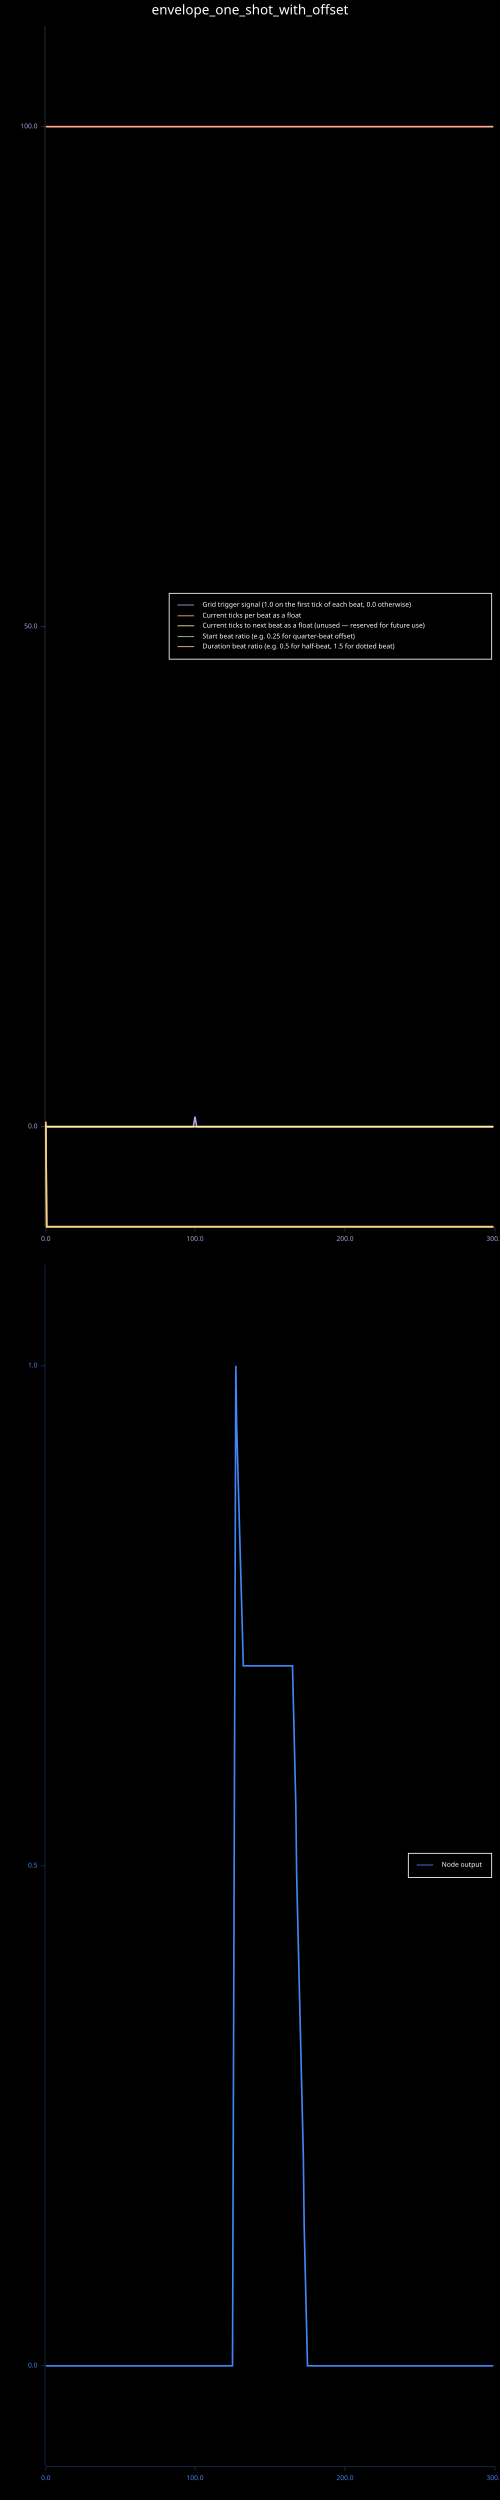
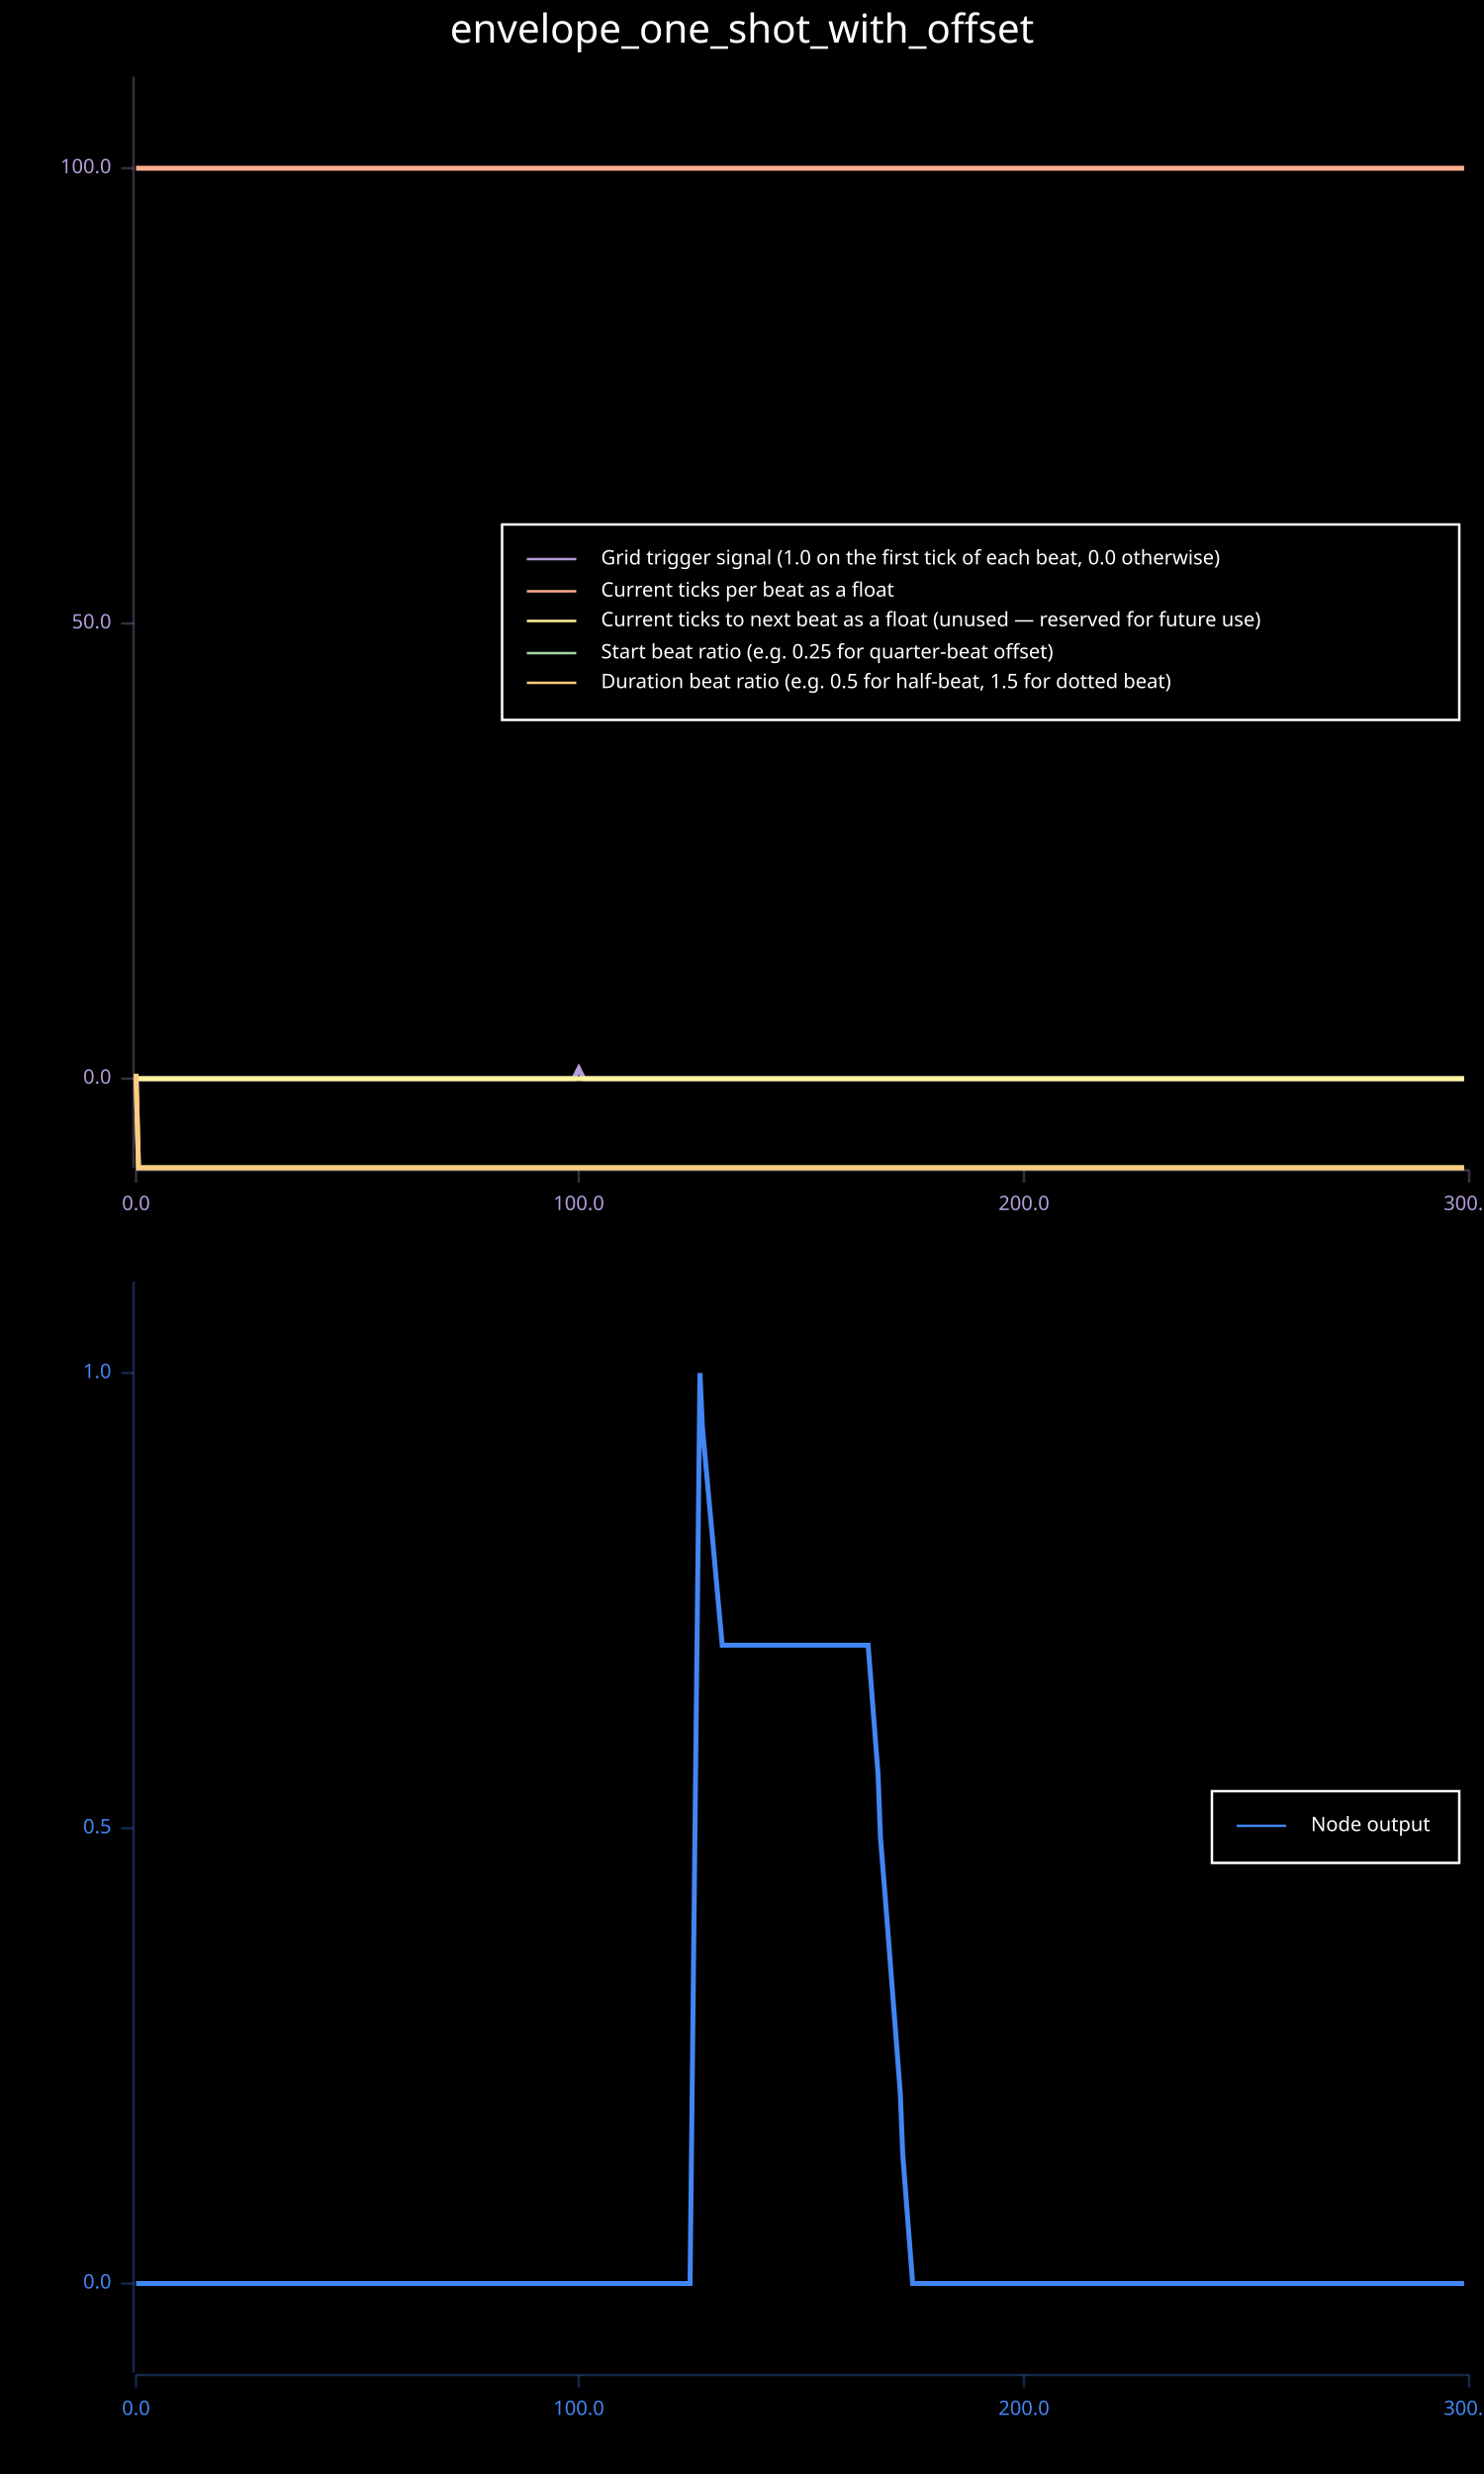
- <svg xmlns="http://www.w3.org/2000/svg" width="600" height="3000" viewBox="0 0 600 3000">
-   <rect x="0" y="0" width="600" height="3000" opacity="1" fill="#000000" stroke="none" />
+ <svg xmlns="http://www.w3.org/2000/svg" width="600" height="1000" viewBox="0 0 600 1000">
+   <rect x="0" y="0" width="600" height="1000" opacity="1" fill="#000000" stroke="none" />
  <text x="300" y="5" dy="0.76em" text-anchor="middle" font-family="sans-serif" font-size="16.129" opacity="1" fill="#FFFFFF">
envelope_one_shot_with_offset
</text>
-   <polyline fill="none" opacity="0.3" stroke="#B39DDB" stroke-width="1" points="54,31 54,1472 " />
-   <text x="45" y="1352" dy="0.5ex" text-anchor="end" font-family="sans-serif" font-size="8.065" opacity="1" fill="#B39DDB">
+   <polyline fill="none" opacity="0.3" stroke="#B39DDB" stroke-width="1" points="54,31 54,472 " />
+   <text x="45" y="436" dy="0.5ex" text-anchor="end" font-family="sans-serif" font-size="8.065" opacity="1" fill="#B39DDB">
0.0
</text>
-   <polyline fill="none" opacity="0.3" stroke="#B39DDB" stroke-width="1" points="49,1352 54,1352 " />
-   <text x="45" y="752" dy="0.5ex" text-anchor="end" font-family="sans-serif" font-size="8.065" opacity="1" fill="#B39DDB">
+   <polyline fill="none" opacity="0.3" stroke="#B39DDB" stroke-width="1" points="49,436 54,436 " />
+   <text x="45" y="252" dy="0.5ex" text-anchor="end" font-family="sans-serif" font-size="8.065" opacity="1" fill="#B39DDB">
50.0
</text>
-   <polyline fill="none" opacity="0.3" stroke="#B39DDB" stroke-width="1" points="49,752 54,752 " />
-   <text x="45" y="152" dy="0.5ex" text-anchor="end" font-family="sans-serif" font-size="8.065" opacity="1" fill="#B39DDB">
+   <polyline fill="none" opacity="0.3" stroke="#B39DDB" stroke-width="1" points="49,252 54,252 " />
+   <text x="45" y="68" dy="0.5ex" text-anchor="end" font-family="sans-serif" font-size="8.065" opacity="1" fill="#B39DDB">
100.0
</text>
-   <polyline fill="none" opacity="0.3" stroke="#B39DDB" stroke-width="1" points="49,152 54,152 " />
-   <polyline fill="none" opacity="0.3" stroke="#B39DDB" stroke-width="1" points="55,1473 594,1473 " />
-   <text x="55" y="1483" dy="0.76em" text-anchor="middle" font-family="sans-serif" font-size="8.065" opacity="1" fill="#B39DDB">
+   <polyline fill="none" opacity="0.3" stroke="#B39DDB" stroke-width="1" points="49,68 54,68 " />
+   <polyline fill="none" opacity="0.3" stroke="#B39DDB" stroke-width="1" points="55,473 594,473 " />
+   <text x="55" y="483" dy="0.76em" text-anchor="middle" font-family="sans-serif" font-size="8.065" opacity="1" fill="#B39DDB">
0.0
</text>
-   <polyline fill="none" opacity="0.3" stroke="#B39DDB" stroke-width="1" points="55,1473 55,1478 " />
-   <text x="234" y="1483" dy="0.76em" text-anchor="middle" font-family="sans-serif" font-size="8.065" opacity="1" fill="#B39DDB">
+   <polyline fill="none" opacity="0.3" stroke="#B39DDB" stroke-width="1" points="55,473 55,478 " />
+   <text x="234" y="483" dy="0.76em" text-anchor="middle" font-family="sans-serif" font-size="8.065" opacity="1" fill="#B39DDB">
100.0
</text>
-   <polyline fill="none" opacity="0.3" stroke="#B39DDB" stroke-width="1" points="234,1473 234,1478 " />
-   <text x="414" y="1483" dy="0.76em" text-anchor="middle" font-family="sans-serif" font-size="8.065" opacity="1" fill="#B39DDB">
+   <polyline fill="none" opacity="0.3" stroke="#B39DDB" stroke-width="1" points="234,473 234,478 " />
+   <text x="414" y="483" dy="0.76em" text-anchor="middle" font-family="sans-serif" font-size="8.065" opacity="1" fill="#B39DDB">
200.0
</text>
-   <polyline fill="none" opacity="0.3" stroke="#B39DDB" stroke-width="1" points="414,1473 414,1478 " />
-   <text x="594" y="1483" dy="0.76em" text-anchor="middle" font-family="sans-serif" font-size="8.065" opacity="1" fill="#B39DDB">
+   <polyline fill="none" opacity="0.3" stroke="#B39DDB" stroke-width="1" points="414,473 414,478 " />
+   <text x="594" y="483" dy="0.76em" text-anchor="middle" font-family="sans-serif" font-size="8.065" opacity="1" fill="#B39DDB">
300.0
</text>
-   <polyline fill="none" opacity="0.3" stroke="#B39DDB" stroke-width="1" points="594,1473 594,1478 " />
-   <polyline fill="none" opacity="1" stroke="#B39DDB" stroke-width="2" points="55,1352 56,1352 58,1352 60,1352 62,1352 63,1352 65,1352 67,1352 69,1352 71,1352 72,1352 74,1352 76,1352 78,1352 80,1352 81,1352 83,1352 85,1352 87,1352 89,1352 90,1352 92,1352 94,1352 96,1352 98,1352 99,1352 101,1352 103,1352 105,1352 107,1352 108,1352 110,1352 112,1352 114,1352 116,1352 117,1352 119,1352 121,1352 123,1352 125,1352 126,1352 128,1352 130,1352 132,1352 134,1352 135,1352 137,1352 139,1352 141,1352 143,1352 144,1352 146,1352 148,1352 150,1352 152,1352 153,1352 155,1352 157,1352 159,1352 161,1352 162,1352 164,1352 166,1352 168,1352 169,1352 171,1352 173,1352 175,1352 177,1352 178,1352 180,1352 182,1352 184,1352 186,1352 187,1352 189,1352 191,1352 193,1352 195,1352 196,1352 198,1352 200,1352 202,1352 204,1352 205,1352 207,1352 209,1352 211,1352 213,1352 214,1352 216,1352 218,1352 220,1352 222,1352 223,1352 225,1352 227,1352 229,1352 231,1352 232,1352 234,1340 236,1352 238,1352 240,1352 241,1352 243,1352 245,1352 247,1352 249,1352 250,1352 252,1352 254,1352 256,1352 258,1352 259,1352 261,1352 263,1352 265,1352 267,1352 268,1352 270,1352 272,1352 274,1352 275,1352 277,1352 279,1352 281,1352 283,1352 284,1352 286,1352 288,1352 290,1352 292,1352 293,1352 295,1352 297,1352 299,1352 301,1352 302,1352 304,1352 306,1352 308,1352 310,1352 311,1352 313,1352 315,1352 317,1352 319,1352 320,1352 322,1352 324,1352 326,1352 328,1352 329,1352 331,1352 333,1352 335,1352 337,1352 338,1352 340,1352 342,1352 344,1352 346,1352 347,1352 349,1352 351,1352 353,1352 355,1352 356,1352 358,1352 360,1352 362,1352 364,1352 365,1352 367,1352 369,1352 371,1352 373,1352 374,1352 376,1352 378,1352 380,1352 381,1352 383,1352 385,1352 387,1352 389,1352 390,1352 392,1352 394,1352 396,1352 398,1352 399,1352 401,1352 403,1352 405,1352 407,1352 408,1352 410,1352 412,1352 414,1352 416,1352 417,1352 419,1352 421,1352 423,1352 425,1352 426,1352 428,1352 430,1352 432,1352 434,1352 435,1352 437,1352 439,1352 441,1352 443,1352 444,1352 446,1352 448,1352 450,1352 452,1352 453,1352 455,1352 457,1352 459,1352 461,1352 462,1352 464,1352 466,1352 468,1352 470,1352 471,1352 473,1352 475,1352 477,1352 479,1352 480,1352 482,1352 484,1352 486,1352 487,1352 489,1352 491,1352 493,1352 495,1352 496,1352 498,1352 500,1352 502,1352 504,1352 505,1352 507,1352 509,1352 511,1352 513,1352 514,1352 516,1352 518,1352 520,1352 522,1352 523,1352 525,1352 527,1352 529,1352 531,1352 532,1352 534,1352 536,1352 538,1352 540,1352 541,1352 543,1352 545,1352 547,1352 549,1352 550,1352 552,1352 554,1352 556,1352 558,1352 559,1352 561,1352 563,1352 565,1352 567,1352 568,1352 570,1352 572,1352 574,1352 576,1352 577,1352 579,1352 581,1352 583,1352 585,1352 586,1352 588,1352 590,1352 592,1352 " />
-   <polyline fill="none" opacity="1" stroke="#FFAB91" stroke-width="2" points="55,152 56,152 58,152 60,152 62,152 63,152 65,152 67,152 69,152 71,152 72,152 74,152 76,152 78,152 80,152 81,152 83,152 85,152 87,152 89,152 90,152 92,152 94,152 96,152 98,152 99,152 101,152 103,152 105,152 107,152 108,152 110,152 112,152 114,152 116,152 117,152 119,152 121,152 123,152 125,152 126,152 128,152 130,152 132,152 134,152 135,152 137,152 139,152 141,152 143,152 144,152 146,152 148,152 150,152 152,152 153,152 155,152 157,152 159,152 161,152 162,152 164,152 166,152 168,152 169,152 171,152 173,152 175,152 177,152 178,152 180,152 182,152 184,152 186,152 187,152 189,152 191,152 193,152 195,152 196,152 198,152 200,152 202,152 204,152 205,152 207,152 209,152 211,152 213,152 214,152 216,152 218,152 220,152 222,152 223,152 225,152 227,152 229,152 231,152 232,152 234,152 236,152 238,152 240,152 241,152 243,152 245,152 247,152 249,152 250,152 252,152 254,152 256,152 258,152 259,152 261,152 263,152 265,152 267,152 268,152 270,152 272,152 274,152 275,152 277,152 279,152 281,152 283,152 284,152 286,152 288,152 290,152 292,152 293,152 295,152 297,152 299,152 301,152 302,152 304,152 306,152 308,152 310,152 311,152 313,152 315,152 317,152 319,152 320,152 322,152 324,152 326,152 328,152 329,152 331,152 333,152 335,152 337,152 338,152 340,152 342,152 344,152 346,152 347,152 349,152 351,152 353,152 355,152 356,152 358,152 360,152 362,152 364,152 365,152 367,152 369,152 371,152 373,152 374,152 376,152 378,152 380,152 381,152 383,152 385,152 387,152 389,152 390,152 392,152 394,152 396,152 398,152 399,152 401,152 403,152 405,152 407,152 408,152 410,152 412,152 414,152 416,152 417,152 419,152 421,152 423,152 425,152 426,152 428,152 430,152 432,152 434,152 435,152 437,152 439,152 441,152 443,152 444,152 446,152 448,152 450,152 452,152 453,152 455,152 457,152 459,152 461,152 462,152 464,152 466,152 468,152 470,152 471,152 473,152 475,152 477,152 479,152 480,152 482,152 484,152 486,152 487,152 489,152 491,152 493,152 495,152 496,152 498,152 500,152 502,152 504,152 505,152 507,152 509,152 511,152 513,152 514,152 516,152 518,152 520,152 522,152 523,152 525,152 527,152 529,152 531,152 532,152 534,152 536,152 538,152 540,152 541,152 543,152 545,152 547,152 549,152 550,152 552,152 554,152 556,152 558,152 559,152 561,152 563,152 565,152 567,152 568,152 570,152 572,152 574,152 576,152 577,152 579,152 581,152 583,152 585,152 586,152 588,152 590,152 592,152 " />
-   <polyline fill="none" opacity="1" stroke="#FFF59D" stroke-width="2" points="55,1352 56,1352 58,1352 60,1352 62,1352 63,1352 65,1352 67,1352 69,1352 71,1352 72,1352 74,1352 76,1352 78,1352 80,1352 81,1352 83,1352 85,1352 87,1352 89,1352 90,1352 92,1352 94,1352 96,1352 98,1352 99,1352 101,1352 103,1352 105,1352 107,1352 108,1352 110,1352 112,1352 114,1352 116,1352 117,1352 119,1352 121,1352 123,1352 125,1352 126,1352 128,1352 130,1352 132,1352 134,1352 135,1352 137,1352 139,1352 141,1352 143,1352 144,1352 146,1352 148,1352 150,1352 152,1352 153,1352 155,1352 157,1352 159,1352 161,1352 162,1352 164,1352 166,1352 168,1352 169,1352 171,1352 173,1352 175,1352 177,1352 178,1352 180,1352 182,1352 184,1352 186,1352 187,1352 189,1352 191,1352 193,1352 195,1352 196,1352 198,1352 200,1352 202,1352 204,1352 205,1352 207,1352 209,1352 211,1352 213,1352 214,1352 216,1352 218,1352 220,1352 222,1352 223,1352 225,1352 227,1352 229,1352 231,1352 232,1352 234,1352 236,1352 238,1352 240,1352 241,1352 243,1352 245,1352 247,1352 249,1352 250,1352 252,1352 254,1352 256,1352 258,1352 259,1352 261,1352 263,1352 265,1352 267,1352 268,1352 270,1352 272,1352 274,1352 275,1352 277,1352 279,1352 281,1352 283,1352 284,1352 286,1352 288,1352 290,1352 292,1352 293,1352 295,1352 297,1352 299,1352 301,1352 302,1352 304,1352 306,1352 308,1352 310,1352 311,1352 313,1352 315,1352 317,1352 319,1352 320,1352 322,1352 324,1352 326,1352 328,1352 329,1352 331,1352 333,1352 335,1352 337,1352 338,1352 340,1352 342,1352 344,1352 346,1352 347,1352 349,1352 351,1352 353,1352 355,1352 356,1352 358,1352 360,1352 362,1352 364,1352 365,1352 367,1352 369,1352 371,1352 373,1352 374,1352 376,1352 378,1352 380,1352 381,1352 383,1352 385,1352 387,1352 389,1352 390,1352 392,1352 394,1352 396,1352 398,1352 399,1352 401,1352 403,1352 405,1352 407,1352 408,1352 410,1352 412,1352 414,1352 416,1352 417,1352 419,1352 421,1352 423,1352 425,1352 426,1352 428,1352 430,1352 432,1352 434,1352 435,1352 437,1352 439,1352 441,1352 443,1352 444,1352 446,1352 448,1352 450,1352 452,1352 453,1352 455,1352 457,1352 459,1352 461,1352 462,1352 464,1352 466,1352 468,1352 470,1352 471,1352 473,1352 475,1352 477,1352 479,1352 480,1352 482,1352 484,1352 486,1352 487,1352 489,1352 491,1352 493,1352 495,1352 496,1352 498,1352 500,1352 502,1352 504,1352 505,1352 507,1352 509,1352 511,1352 513,1352 514,1352 516,1352 518,1352 520,1352 522,1352 523,1352 525,1352 527,1352 529,1352 531,1352 532,1352 534,1352 536,1352 538,1352 540,1352 541,1352 543,1352 545,1352 547,1352 549,1352 550,1352 552,1352 554,1352 556,1352 558,1352 559,1352 561,1352 563,1352 565,1352 567,1352 568,1352 570,1352 572,1352 574,1352 576,1352 577,1352 579,1352 581,1352 583,1352 585,1352 586,1352 588,1352 590,1352 592,1352 " />
-   <polyline fill="none" opacity="1" stroke="#A5D6A7" stroke-width="2" points="55,1349 56,1472 58,1472 60,1472 62,1472 63,1472 65,1472 67,1472 69,1472 71,1472 72,1472 74,1472 76,1472 78,1472 80,1472 81,1472 83,1472 85,1472 87,1472 89,1472 90,1472 92,1472 94,1472 96,1472 98,1472 99,1472 101,1472 103,1472 105,1472 107,1472 108,1472 110,1472 112,1472 114,1472 116,1472 117,1472 119,1472 121,1472 123,1472 125,1472 126,1472 128,1472 130,1472 132,1472 134,1472 135,1472 137,1472 139,1472 141,1472 143,1472 144,1472 146,1472 148,1472 150,1472 152,1472 153,1472 155,1472 157,1472 159,1472 161,1472 162,1472 164,1472 166,1472 168,1472 169,1472 171,1472 173,1472 175,1472 177,1472 178,1472 180,1472 182,1472 184,1472 186,1472 187,1472 189,1472 191,1472 193,1472 195,1472 196,1472 198,1472 200,1472 202,1472 204,1472 205,1472 207,1472 209,1472 211,1472 213,1472 214,1472 216,1472 218,1472 220,1472 222,1472 223,1472 225,1472 227,1472 229,1472 231,1472 232,1472 234,1472 236,1472 238,1472 240,1472 241,1472 243,1472 245,1472 247,1472 249,1472 250,1472 252,1472 254,1472 256,1472 258,1472 259,1472 261,1472 263,1472 265,1472 267,1472 268,1472 270,1472 272,1472 274,1472 275,1472 277,1472 279,1472 281,1472 283,1472 284,1472 286,1472 288,1472 290,1472 292,1472 293,1472 295,1472 297,1472 299,1472 301,1472 302,1472 304,1472 306,1472 308,1472 310,1472 311,1472 313,1472 315,1472 317,1472 319,1472 320,1472 322,1472 324,1472 326,1472 328,1472 329,1472 331,1472 333,1472 335,1472 337,1472 338,1472 340,1472 342,1472 344,1472 346,1472 347,1472 349,1472 351,1472 353,1472 355,1472 356,1472 358,1472 360,1472 362,1472 364,1472 365,1472 367,1472 369,1472 371,1472 373,1472 374,1472 376,1472 378,1472 380,1472 381,1472 383,1472 385,1472 387,1472 389,1472 390,1472 392,1472 394,1472 396,1472 398,1472 399,1472 401,1472 403,1472 405,1472 407,1472 408,1472 410,1472 412,1472 414,1472 416,1472 417,1472 419,1472 421,1472 423,1472 425,1472 426,1472 428,1472 430,1472 432,1472 434,1472 435,1472 437,1472 439,1472 441,1472 443,1472 444,1472 446,1472 448,1472 450,1472 452,1472 453,1472 455,1472 457,1472 459,1472 461,1472 462,1472 464,1472 466,1472 468,1472 470,1472 471,1472 473,1472 475,1472 477,1472 479,1472 480,1472 482,1472 484,1472 486,1472 487,1472 489,1472 491,1472 493,1472 495,1472 496,1472 498,1472 500,1472 502,1472 504,1472 505,1472 507,1472 509,1472 511,1472 513,1472 514,1472 516,1472 518,1472 520,1472 522,1472 523,1472 525,1472 527,1472 529,1472 531,1472 532,1472 534,1472 536,1472 538,1472 540,1472 541,1472 543,1472 545,1472 547,1472 549,1472 550,1472 552,1472 554,1472 556,1472 558,1472 559,1472 561,1472 563,1472 565,1472 567,1472 568,1472 570,1472 572,1472 574,1472 576,1472 577,1472 579,1472 581,1472 583,1472 585,1472 586,1472 588,1472 590,1472 592,1472 " />
-   <polyline fill="none" opacity="1" stroke="#FFCC80" stroke-width="2" points="55,1346 56,1472 58,1472 60,1472 62,1472 63,1472 65,1472 67,1472 69,1472 71,1472 72,1472 74,1472 76,1472 78,1472 80,1472 81,1472 83,1472 85,1472 87,1472 89,1472 90,1472 92,1472 94,1472 96,1472 98,1472 99,1472 101,1472 103,1472 105,1472 107,1472 108,1472 110,1472 112,1472 114,1472 116,1472 117,1472 119,1472 121,1472 123,1472 125,1472 126,1472 128,1472 130,1472 132,1472 134,1472 135,1472 137,1472 139,1472 141,1472 143,1472 144,1472 146,1472 148,1472 150,1472 152,1472 153,1472 155,1472 157,1472 159,1472 161,1472 162,1472 164,1472 166,1472 168,1472 169,1472 171,1472 173,1472 175,1472 177,1472 178,1472 180,1472 182,1472 184,1472 186,1472 187,1472 189,1472 191,1472 193,1472 195,1472 196,1472 198,1472 200,1472 202,1472 204,1472 205,1472 207,1472 209,1472 211,1472 213,1472 214,1472 216,1472 218,1472 220,1472 222,1472 223,1472 225,1472 227,1472 229,1472 231,1472 232,1472 234,1472 236,1472 238,1472 240,1472 241,1472 243,1472 245,1472 247,1472 249,1472 250,1472 252,1472 254,1472 256,1472 258,1472 259,1472 261,1472 263,1472 265,1472 267,1472 268,1472 270,1472 272,1472 274,1472 275,1472 277,1472 279,1472 281,1472 283,1472 284,1472 286,1472 288,1472 290,1472 292,1472 293,1472 295,1472 297,1472 299,1472 301,1472 302,1472 304,1472 306,1472 308,1472 310,1472 311,1472 313,1472 315,1472 317,1472 319,1472 320,1472 322,1472 324,1472 326,1472 328,1472 329,1472 331,1472 333,1472 335,1472 337,1472 338,1472 340,1472 342,1472 344,1472 346,1472 347,1472 349,1472 351,1472 353,1472 355,1472 356,1472 358,1472 360,1472 362,1472 364,1472 365,1472 367,1472 369,1472 371,1472 373,1472 374,1472 376,1472 378,1472 380,1472 381,1472 383,1472 385,1472 387,1472 389,1472 390,1472 392,1472 394,1472 396,1472 398,1472 399,1472 401,1472 403,1472 405,1472 407,1472 408,1472 410,1472 412,1472 414,1472 416,1472 417,1472 419,1472 421,1472 423,1472 425,1472 426,1472 428,1472 430,1472 432,1472 434,1472 435,1472 437,1472 439,1472 441,1472 443,1472 444,1472 446,1472 448,1472 450,1472 452,1472 453,1472 455,1472 457,1472 459,1472 461,1472 462,1472 464,1472 466,1472 468,1472 470,1472 471,1472 473,1472 475,1472 477,1472 479,1472 480,1472 482,1472 484,1472 486,1472 487,1472 489,1472 491,1472 493,1472 495,1472 496,1472 498,1472 500,1472 502,1472 504,1472 505,1472 507,1472 509,1472 511,1472 513,1472 514,1472 516,1472 518,1472 520,1472 522,1472 523,1472 525,1472 527,1472 529,1472 531,1472 532,1472 534,1472 536,1472 538,1472 540,1472 541,1472 543,1472 545,1472 547,1472 549,1472 550,1472 552,1472 554,1472 556,1472 558,1472 559,1472 561,1472 563,1472 565,1472 567,1472 568,1472 570,1472 572,1472 574,1472 576,1472 577,1472 579,1472 581,1472 583,1472 585,1472 586,1472 588,1472 590,1472 592,1472 " />
-   <rect x="203" y="712" width="387" height="79" opacity="1" fill="#000000" stroke="none" />
-   <rect x="203" y="712" width="387" height="79" opacity="1" fill="none" stroke="#FFFFFF" />
-   <text x="243" y="722" dy="0.76em" text-anchor="start" font-family="sans-serif" font-size="8.065" opacity="1" fill="#FFFFFF">
+   <polyline fill="none" opacity="0.3" stroke="#B39DDB" stroke-width="1" points="594,473 594,478 " />
+   <polyline fill="none" opacity="1" stroke="#B39DDB" stroke-width="2" points="55,436 56,436 58,436 60,436 62,436 63,436 65,436 67,436 69,436 71,436 72,436 74,436 76,436 78,436 80,436 81,436 83,436 85,436 87,436 89,436 90,436 92,436 94,436 96,436 98,436 99,436 101,436 103,436 105,436 107,436 108,436 110,436 112,436 114,436 116,436 117,436 119,436 121,436 123,436 125,436 126,436 128,436 130,436 132,436 134,436 135,436 137,436 139,436 141,436 143,436 144,436 146,436 148,436 150,436 152,436 153,436 155,436 157,436 159,436 161,436 162,436 164,436 166,436 168,436 169,436 171,436 173,436 175,436 177,436 178,436 180,436 182,436 184,436 186,436 187,436 189,436 191,436 193,436 195,436 196,436 198,436 200,436 202,436 204,436 205,436 207,436 209,436 211,436 213,436 214,436 216,436 218,436 220,436 222,436 223,436 225,436 227,436 229,436 231,436 232,436 234,432 236,436 238,436 240,436 241,436 243,436 245,436 247,436 249,436 250,436 252,436 254,436 256,436 258,436 259,436 261,436 263,436 265,436 267,436 268,436 270,436 272,436 274,436 275,436 277,436 279,436 281,436 283,436 284,436 286,436 288,436 290,436 292,436 293,436 295,436 297,436 299,436 301,436 302,436 304,436 306,436 308,436 310,436 311,436 313,436 315,436 317,436 319,436 320,436 322,436 324,436 326,436 328,436 329,436 331,436 333,436 335,436 337,436 338,436 340,436 342,436 344,436 346,436 347,436 349,436 351,436 353,436 355,436 356,436 358,436 360,436 362,436 364,436 365,436 367,436 369,436 371,436 373,436 374,436 376,436 378,436 380,436 381,436 383,436 385,436 387,436 389,436 390,436 392,436 394,436 396,436 398,436 399,436 401,436 403,436 405,436 407,436 408,436 410,436 412,436 414,436 416,436 417,436 419,436 421,436 423,436 425,436 426,436 428,436 430,436 432,436 434,436 435,436 437,436 439,436 441,436 443,436 444,436 446,436 448,436 450,436 452,436 453,436 455,436 457,436 459,436 461,436 462,436 464,436 466,436 468,436 470,436 471,436 473,436 475,436 477,436 479,436 480,436 482,436 484,436 486,436 487,436 489,436 491,436 493,436 495,436 496,436 498,436 500,436 502,436 504,436 505,436 507,436 509,436 511,436 513,436 514,436 516,436 518,436 520,436 522,436 523,436 525,436 527,436 529,436 531,436 532,436 534,436 536,436 538,436 540,436 541,436 543,436 545,436 547,436 549,436 550,436 552,436 554,436 556,436 558,436 559,436 561,436 563,436 565,436 567,436 568,436 570,436 572,436 574,436 576,436 577,436 579,436 581,436 583,436 585,436 586,436 588,436 590,436 592,436 " />
+   <polyline fill="none" opacity="1" stroke="#FFAB91" stroke-width="2" points="55,68 56,68 58,68 60,68 62,68 63,68 65,68 67,68 69,68 71,68 72,68 74,68 76,68 78,68 80,68 81,68 83,68 85,68 87,68 89,68 90,68 92,68 94,68 96,68 98,68 99,68 101,68 103,68 105,68 107,68 108,68 110,68 112,68 114,68 116,68 117,68 119,68 121,68 123,68 125,68 126,68 128,68 130,68 132,68 134,68 135,68 137,68 139,68 141,68 143,68 144,68 146,68 148,68 150,68 152,68 153,68 155,68 157,68 159,68 161,68 162,68 164,68 166,68 168,68 169,68 171,68 173,68 175,68 177,68 178,68 180,68 182,68 184,68 186,68 187,68 189,68 191,68 193,68 195,68 196,68 198,68 200,68 202,68 204,68 205,68 207,68 209,68 211,68 213,68 214,68 216,68 218,68 220,68 222,68 223,68 225,68 227,68 229,68 231,68 232,68 234,68 236,68 238,68 240,68 241,68 243,68 245,68 247,68 249,68 250,68 252,68 254,68 256,68 258,68 259,68 261,68 263,68 265,68 267,68 268,68 270,68 272,68 274,68 275,68 277,68 279,68 281,68 283,68 284,68 286,68 288,68 290,68 292,68 293,68 295,68 297,68 299,68 301,68 302,68 304,68 306,68 308,68 310,68 311,68 313,68 315,68 317,68 319,68 320,68 322,68 324,68 326,68 328,68 329,68 331,68 333,68 335,68 337,68 338,68 340,68 342,68 344,68 346,68 347,68 349,68 351,68 353,68 355,68 356,68 358,68 360,68 362,68 364,68 365,68 367,68 369,68 371,68 373,68 374,68 376,68 378,68 380,68 381,68 383,68 385,68 387,68 389,68 390,68 392,68 394,68 396,68 398,68 399,68 401,68 403,68 405,68 407,68 408,68 410,68 412,68 414,68 416,68 417,68 419,68 421,68 423,68 425,68 426,68 428,68 430,68 432,68 434,68 435,68 437,68 439,68 441,68 443,68 444,68 446,68 448,68 450,68 452,68 453,68 455,68 457,68 459,68 461,68 462,68 464,68 466,68 468,68 470,68 471,68 473,68 475,68 477,68 479,68 480,68 482,68 484,68 486,68 487,68 489,68 491,68 493,68 495,68 496,68 498,68 500,68 502,68 504,68 505,68 507,68 509,68 511,68 513,68 514,68 516,68 518,68 520,68 522,68 523,68 525,68 527,68 529,68 531,68 532,68 534,68 536,68 538,68 540,68 541,68 543,68 545,68 547,68 549,68 550,68 552,68 554,68 556,68 558,68 559,68 561,68 563,68 565,68 567,68 568,68 570,68 572,68 574,68 576,68 577,68 579,68 581,68 583,68 585,68 586,68 588,68 590,68 592,68 " />
+   <polyline fill="none" opacity="1" stroke="#FFF59D" stroke-width="2" points="55,436 56,436 58,436 60,436 62,436 63,436 65,436 67,436 69,436 71,436 72,436 74,436 76,436 78,436 80,436 81,436 83,436 85,436 87,436 89,436 90,436 92,436 94,436 96,436 98,436 99,436 101,436 103,436 105,436 107,436 108,436 110,436 112,436 114,436 116,436 117,436 119,436 121,436 123,436 125,436 126,436 128,436 130,436 132,436 134,436 135,436 137,436 139,436 141,436 143,436 144,436 146,436 148,436 150,436 152,436 153,436 155,436 157,436 159,436 161,436 162,436 164,436 166,436 168,436 169,436 171,436 173,436 175,436 177,436 178,436 180,436 182,436 184,436 186,436 187,436 189,436 191,436 193,436 195,436 196,436 198,436 200,436 202,436 204,436 205,436 207,436 209,436 211,436 213,436 214,436 216,436 218,436 220,436 222,436 223,436 225,436 227,436 229,436 231,436 232,436 234,436 236,436 238,436 240,436 241,436 243,436 245,436 247,436 249,436 250,436 252,436 254,436 256,436 258,436 259,436 261,436 263,436 265,436 267,436 268,436 270,436 272,436 274,436 275,436 277,436 279,436 281,436 283,436 284,436 286,436 288,436 290,436 292,436 293,436 295,436 297,436 299,436 301,436 302,436 304,436 306,436 308,436 310,436 311,436 313,436 315,436 317,436 319,436 320,436 322,436 324,436 326,436 328,436 329,436 331,436 333,436 335,436 337,436 338,436 340,436 342,436 344,436 346,436 347,436 349,436 351,436 353,436 355,436 356,436 358,436 360,436 362,436 364,436 365,436 367,436 369,436 371,436 373,436 374,436 376,436 378,436 380,436 381,436 383,436 385,436 387,436 389,436 390,436 392,436 394,436 396,436 398,436 399,436 401,436 403,436 405,436 407,436 408,436 410,436 412,436 414,436 416,436 417,436 419,436 421,436 423,436 425,436 426,436 428,436 430,436 432,436 434,436 435,436 437,436 439,436 441,436 443,436 444,436 446,436 448,436 450,436 452,436 453,436 455,436 457,436 459,436 461,436 462,436 464,436 466,436 468,436 470,436 471,436 473,436 475,436 477,436 479,436 480,436 482,436 484,436 486,436 487,436 489,436 491,436 493,436 495,436 496,436 498,436 500,436 502,436 504,436 505,436 507,436 509,436 511,436 513,436 514,436 516,436 518,436 520,436 522,436 523,436 525,436 527,436 529,436 531,436 532,436 534,436 536,436 538,436 540,436 541,436 543,436 545,436 547,436 549,436 550,436 552,436 554,436 556,436 558,436 559,436 561,436 563,436 565,436 567,436 568,436 570,436 572,436 574,436 576,436 577,436 579,436 581,436 583,436 585,436 586,436 588,436 590,436 592,436 " />
+   <polyline fill="none" opacity="1" stroke="#A5D6A7" stroke-width="2" points="55,435 56,472 58,472 60,472 62,472 63,472 65,472 67,472 69,472 71,472 72,472 74,472 76,472 78,472 80,472 81,472 83,472 85,472 87,472 89,472 90,472 92,472 94,472 96,472 98,472 99,472 101,472 103,472 105,472 107,472 108,472 110,472 112,472 114,472 116,472 117,472 119,472 121,472 123,472 125,472 126,472 128,472 130,472 132,472 134,472 135,472 137,472 139,472 141,472 143,472 144,472 146,472 148,472 150,472 152,472 153,472 155,472 157,472 159,472 161,472 162,472 164,472 166,472 168,472 169,472 171,472 173,472 175,472 177,472 178,472 180,472 182,472 184,472 186,472 187,472 189,472 191,472 193,472 195,472 196,472 198,472 200,472 202,472 204,472 205,472 207,472 209,472 211,472 213,472 214,472 216,472 218,472 220,472 222,472 223,472 225,472 227,472 229,472 231,472 232,472 234,472 236,472 238,472 240,472 241,472 243,472 245,472 247,472 249,472 250,472 252,472 254,472 256,472 258,472 259,472 261,472 263,472 265,472 267,472 268,472 270,472 272,472 274,472 275,472 277,472 279,472 281,472 283,472 284,472 286,472 288,472 290,472 292,472 293,472 295,472 297,472 299,472 301,472 302,472 304,472 306,472 308,472 310,472 311,472 313,472 315,472 317,472 319,472 320,472 322,472 324,472 326,472 328,472 329,472 331,472 333,472 335,472 337,472 338,472 340,472 342,472 344,472 346,472 347,472 349,472 351,472 353,472 355,472 356,472 358,472 360,472 362,472 364,472 365,472 367,472 369,472 371,472 373,472 374,472 376,472 378,472 380,472 381,472 383,472 385,472 387,472 389,472 390,472 392,472 394,472 396,472 398,472 399,472 401,472 403,472 405,472 407,472 408,472 410,472 412,472 414,472 416,472 417,472 419,472 421,472 423,472 425,472 426,472 428,472 430,472 432,472 434,472 435,472 437,472 439,472 441,472 443,472 444,472 446,472 448,472 450,472 452,472 453,472 455,472 457,472 459,472 461,472 462,472 464,472 466,472 468,472 470,472 471,472 473,472 475,472 477,472 479,472 480,472 482,472 484,472 486,472 487,472 489,472 491,472 493,472 495,472 496,472 498,472 500,472 502,472 504,472 505,472 507,472 509,472 511,472 513,472 514,472 516,472 518,472 520,472 522,472 523,472 525,472 527,472 529,472 531,472 532,472 534,472 536,472 538,472 540,472 541,472 543,472 545,472 547,472 549,472 550,472 552,472 554,472 556,472 558,472 559,472 561,472 563,472 565,472 567,472 568,472 570,472 572,472 574,472 576,472 577,472 579,472 581,472 583,472 585,472 586,472 588,472 590,472 592,472 " />
+   <polyline fill="none" opacity="1" stroke="#FFCC80" stroke-width="2" points="55,434 56,472 58,472 60,472 62,472 63,472 65,472 67,472 69,472 71,472 72,472 74,472 76,472 78,472 80,472 81,472 83,472 85,472 87,472 89,472 90,472 92,472 94,472 96,472 98,472 99,472 101,472 103,472 105,472 107,472 108,472 110,472 112,472 114,472 116,472 117,472 119,472 121,472 123,472 125,472 126,472 128,472 130,472 132,472 134,472 135,472 137,472 139,472 141,472 143,472 144,472 146,472 148,472 150,472 152,472 153,472 155,472 157,472 159,472 161,472 162,472 164,472 166,472 168,472 169,472 171,472 173,472 175,472 177,472 178,472 180,472 182,472 184,472 186,472 187,472 189,472 191,472 193,472 195,472 196,472 198,472 200,472 202,472 204,472 205,472 207,472 209,472 211,472 213,472 214,472 216,472 218,472 220,472 222,472 223,472 225,472 227,472 229,472 231,472 232,472 234,472 236,472 238,472 240,472 241,472 243,472 245,472 247,472 249,472 250,472 252,472 254,472 256,472 258,472 259,472 261,472 263,472 265,472 267,472 268,472 270,472 272,472 274,472 275,472 277,472 279,472 281,472 283,472 284,472 286,472 288,472 290,472 292,472 293,472 295,472 297,472 299,472 301,472 302,472 304,472 306,472 308,472 310,472 311,472 313,472 315,472 317,472 319,472 320,472 322,472 324,472 326,472 328,472 329,472 331,472 333,472 335,472 337,472 338,472 340,472 342,472 344,472 346,472 347,472 349,472 351,472 353,472 355,472 356,472 358,472 360,472 362,472 364,472 365,472 367,472 369,472 371,472 373,472 374,472 376,472 378,472 380,472 381,472 383,472 385,472 387,472 389,472 390,472 392,472 394,472 396,472 398,472 399,472 401,472 403,472 405,472 407,472 408,472 410,472 412,472 414,472 416,472 417,472 419,472 421,472 423,472 425,472 426,472 428,472 430,472 432,472 434,472 435,472 437,472 439,472 441,472 443,472 444,472 446,472 448,472 450,472 452,472 453,472 455,472 457,472 459,472 461,472 462,472 464,472 466,472 468,472 470,472 471,472 473,472 475,472 477,472 479,472 480,472 482,472 484,472 486,472 487,472 489,472 491,472 493,472 495,472 496,472 498,472 500,472 502,472 504,472 505,472 507,472 509,472 511,472 513,472 514,472 516,472 518,472 520,472 522,472 523,472 525,472 527,472 529,472 531,472 532,472 534,472 536,472 538,472 540,472 541,472 543,472 545,472 547,472 549,472 550,472 552,472 554,472 556,472 558,472 559,472 561,472 563,472 565,472 567,472 568,472 570,472 572,472 574,472 576,472 577,472 579,472 581,472 583,472 585,472 586,472 588,472 590,472 592,472 " />
+   <rect x="203" y="212" width="387" height="79" opacity="1" fill="#000000" stroke="none" />
+   <rect x="203" y="212" width="387" height="79" opacity="1" fill="none" stroke="#FFFFFF" />
+   <text x="243" y="222" dy="0.76em" text-anchor="start" font-family="sans-serif" font-size="8.065" opacity="1" fill="#FFFFFF">
Grid trigger signal (1.0 on the first tick of each beat, 0.0 otherwise)
</text>
-   <text x="243" y="735" dy="0.76em" text-anchor="start" font-family="sans-serif" font-size="8.065" opacity="1" fill="#FFFFFF">
+   <text x="243" y="235" dy="0.76em" text-anchor="start" font-family="sans-serif" font-size="8.065" opacity="1" fill="#FFFFFF">
Current ticks per beat as a float
</text>
-   <text x="243" y="747" dy="0.76em" text-anchor="start" font-family="sans-serif" font-size="8.065" opacity="1" fill="#FFFFFF">
+   <text x="243" y="247" dy="0.76em" text-anchor="start" font-family="sans-serif" font-size="8.065" opacity="1" fill="#FFFFFF">
Current ticks to next beat as a float (unused — reserved for future use)
</text>
-   <text x="243" y="760" dy="0.76em" text-anchor="start" font-family="sans-serif" font-size="8.065" opacity="1" fill="#FFFFFF">
+   <text x="243" y="260" dy="0.76em" text-anchor="start" font-family="sans-serif" font-size="8.065" opacity="1" fill="#FFFFFF">
Start beat ratio (e.g. 0.25 for quarter-beat offset)
</text>
-   <text x="243" y="772" dy="0.76em" text-anchor="start" font-family="sans-serif" font-size="8.065" opacity="1" fill="#FFFFFF">
+   <text x="243" y="272" dy="0.76em" text-anchor="start" font-family="sans-serif" font-size="8.065" opacity="1" fill="#FFFFFF">
Duration beat ratio (e.g. 0.5 for half-beat, 1.5 for dotted beat)
</text>
-   <polyline fill="none" opacity="1" stroke="#B39DDB" stroke-width="1" points="213,726 233,726 " />
-   <polyline fill="none" opacity="1" stroke="#FFAB91" stroke-width="1" points="213,739 233,739 " />
-   <polyline fill="none" opacity="1" stroke="#FFF59D" stroke-width="1" points="213,751 233,751 " />
-   <polyline fill="none" opacity="1" stroke="#A5D6A7" stroke-width="1" points="213,764 233,764 " />
-   <polyline fill="none" opacity="1" stroke="#FFCC80" stroke-width="1" points="213,776 233,776 " />
-   <polyline fill="none" opacity="0.3" stroke="#4285F4" stroke-width="1" points="54,1518 54,2959 " />
-   <text x="45" y="2839" dy="0.5ex" text-anchor="end" font-family="sans-serif" font-size="8.065" opacity="1" fill="#4285F4">
+   <polyline fill="none" opacity="1" stroke="#B39DDB" stroke-width="1" points="213,226 233,226 " />
+   <polyline fill="none" opacity="1" stroke="#FFAB91" stroke-width="1" points="213,239 233,239 " />
+   <polyline fill="none" opacity="1" stroke="#FFF59D" stroke-width="1" points="213,251 233,251 " />
+   <polyline fill="none" opacity="1" stroke="#A5D6A7" stroke-width="1" points="213,264 233,264 " />
+   <polyline fill="none" opacity="1" stroke="#FFCC80" stroke-width="1" points="213,276 233,276 " />
+   <polyline fill="none" opacity="0.3" stroke="#4285F4" stroke-width="1" points="54,518 54,959 " />
+   <text x="45" y="923" dy="0.5ex" text-anchor="end" font-family="sans-serif" font-size="8.065" opacity="1" fill="#4285F4">
0.0
</text>
-   <polyline fill="none" opacity="0.3" stroke="#4285F4" stroke-width="1" points="49,2839 54,2839 " />
-   <text x="45" y="2239" dy="0.5ex" text-anchor="end" font-family="sans-serif" font-size="8.065" opacity="1" fill="#4285F4">
+   <polyline fill="none" opacity="0.3" stroke="#4285F4" stroke-width="1" points="49,923 54,923 " />
+   <text x="45" y="739" dy="0.5ex" text-anchor="end" font-family="sans-serif" font-size="8.065" opacity="1" fill="#4285F4">
0.5
</text>
-   <polyline fill="none" opacity="0.3" stroke="#4285F4" stroke-width="1" points="49,2239 54,2239 " />
-   <text x="45" y="1639" dy="0.5ex" text-anchor="end" font-family="sans-serif" font-size="8.065" opacity="1" fill="#4285F4">
+   <polyline fill="none" opacity="0.3" stroke="#4285F4" stroke-width="1" points="49,739 54,739 " />
+   <text x="45" y="555" dy="0.5ex" text-anchor="end" font-family="sans-serif" font-size="8.065" opacity="1" fill="#4285F4">
1.0
</text>
-   <polyline fill="none" opacity="0.3" stroke="#4285F4" stroke-width="1" points="49,1639 54,1639 " />
-   <polyline fill="none" opacity="0.3" stroke="#4285F4" stroke-width="1" points="55,2960 594,2960 " />
-   <text x="55" y="2970" dy="0.76em" text-anchor="middle" font-family="sans-serif" font-size="8.065" opacity="1" fill="#4285F4">
+   <polyline fill="none" opacity="0.3" stroke="#4285F4" stroke-width="1" points="49,555 54,555 " />
+   <polyline fill="none" opacity="0.3" stroke="#4285F4" stroke-width="1" points="55,960 594,960 " />
+   <text x="55" y="970" dy="0.76em" text-anchor="middle" font-family="sans-serif" font-size="8.065" opacity="1" fill="#4285F4">
0.0
</text>
-   <polyline fill="none" opacity="0.3" stroke="#4285F4" stroke-width="1" points="55,2960 55,2965 " />
-   <text x="234" y="2970" dy="0.76em" text-anchor="middle" font-family="sans-serif" font-size="8.065" opacity="1" fill="#4285F4">
+   <polyline fill="none" opacity="0.3" stroke="#4285F4" stroke-width="1" points="55,960 55,965 " />
+   <text x="234" y="970" dy="0.76em" text-anchor="middle" font-family="sans-serif" font-size="8.065" opacity="1" fill="#4285F4">
100.0
</text>
-   <polyline fill="none" opacity="0.3" stroke="#4285F4" stroke-width="1" points="234,2960 234,2965 " />
-   <text x="414" y="2970" dy="0.76em" text-anchor="middle" font-family="sans-serif" font-size="8.065" opacity="1" fill="#4285F4">
+   <polyline fill="none" opacity="0.3" stroke="#4285F4" stroke-width="1" points="234,960 234,965 " />
+   <text x="414" y="970" dy="0.76em" text-anchor="middle" font-family="sans-serif" font-size="8.065" opacity="1" fill="#4285F4">
200.0
</text>
-   <polyline fill="none" opacity="0.3" stroke="#4285F4" stroke-width="1" points="414,2960 414,2965 " />
-   <text x="594" y="2970" dy="0.76em" text-anchor="middle" font-family="sans-serif" font-size="8.065" opacity="1" fill="#4285F4">
+   <polyline fill="none" opacity="0.3" stroke="#4285F4" stroke-width="1" points="414,960 414,965 " />
+   <text x="594" y="970" dy="0.76em" text-anchor="middle" font-family="sans-serif" font-size="8.065" opacity="1" fill="#4285F4">
300.0
</text>
-   <polyline fill="none" opacity="0.3" stroke="#4285F4" stroke-width="1" points="594,2960 594,2965 " />
-   <polyline fill="none" opacity="1" stroke="#4285F4" stroke-width="2" points="55,2839 56,2839 58,2839 60,2839 62,2839 63,2839 65,2839 67,2839 69,2839 71,2839 72,2839 74,2839 76,2839 78,2839 80,2839 81,2839 83,2839 85,2839 87,2839 89,2839 90,2839 92,2839 94,2839 96,2839 98,2839 99,2839 101,2839 103,2839 105,2839 107,2839 108,2839 110,2839 112,2839 114,2839 116,2839 117,2839 119,2839 121,2839 123,2839 125,2839 126,2839 128,2839 130,2839 132,2839 134,2839 135,2839 137,2839 139,2839 141,2839 143,2839 144,2839 146,2839 148,2839 150,2839 152,2839 153,2839 155,2839 157,2839 159,2839 161,2839 162,2839 164,2839 166,2839 168,2839 169,2839 171,2839 173,2839 175,2839 177,2839 178,2839 180,2839 182,2839 184,2839 186,2839 187,2839 189,2839 191,2839 193,2839 195,2839 196,2839 198,2839 200,2839 202,2839 204,2839 205,2839 207,2839 209,2839 211,2839 213,2839 214,2839 216,2839 218,2839 220,2839 222,2839 223,2839 225,2839 227,2839 229,2839 231,2839 232,2839 234,2839 236,2839 238,2839 240,2839 241,2839 243,2839 245,2839 247,2839 249,2839 250,2839 252,2839 254,2839 256,2839 258,2839 259,2839 261,2839 263,2839 265,2839 267,2839 268,2839 270,2839 272,2839 274,2839 275,2839 277,2839 279,2839 281,2239 283,1639 284,1711 286,1783 288,1855 290,1927 292,1999 293,1999 295,1999 297,1999 299,1999 301,1999 302,1999 304,1999 306,1999 308,1999 310,1999 311,1999 313,1999 315,1999 317,1999 319,1999 320,1999 322,1999 324,1999 326,1999 328,1999 329,1999 331,1999 333,1999 335,1999 337,1999 338,1999 340,1999 342,1999 344,1999 346,1999 347,1999 349,1999 351,1999 353,2083 355,2167 356,2251 358,2335 360,2419 362,2503 364,2587 365,2671 367,2755 369,2839 371,2839 373,2839 374,2839 376,2839 378,2839 380,2839 381,2839 383,2839 385,2839 387,2839 389,2839 390,2839 392,2839 394,2839 396,2839 398,2839 399,2839 401,2839 403,2839 405,2839 407,2839 408,2839 410,2839 412,2839 414,2839 416,2839 417,2839 419,2839 421,2839 423,2839 425,2839 426,2839 428,2839 430,2839 432,2839 434,2839 435,2839 437,2839 439,2839 441,2839 443,2839 444,2839 446,2839 448,2839 450,2839 452,2839 453,2839 455,2839 457,2839 459,2839 461,2839 462,2839 464,2839 466,2839 468,2839 470,2839 471,2839 473,2839 475,2839 477,2839 479,2839 480,2839 482,2839 484,2839 486,2839 487,2839 489,2839 491,2839 493,2839 495,2839 496,2839 498,2839 500,2839 502,2839 504,2839 505,2839 507,2839 509,2839 511,2839 513,2839 514,2839 516,2839 518,2839 520,2839 522,2839 523,2839 525,2839 527,2839 529,2839 531,2839 532,2839 534,2839 536,2839 538,2839 540,2839 541,2839 543,2839 545,2839 547,2839 549,2839 550,2839 552,2839 554,2839 556,2839 558,2839 559,2839 561,2839 563,2839 565,2839 567,2839 568,2839 570,2839 572,2839 574,2839 576,2839 577,2839 579,2839 581,2839 583,2839 585,2839 586,2839 588,2839 590,2839 592,2839 " />
-   <rect x="490" y="2224" width="100" height="29" opacity="1" fill="#000000" stroke="none" />
-   <rect x="490" y="2224" width="100" height="29" opacity="1" fill="none" stroke="#FFFFFF" />
-   <text x="530" y="2234" dy="0.76em" text-anchor="start" font-family="sans-serif" font-size="8.065" opacity="1" fill="#FFFFFF">
+   <polyline fill="none" opacity="0.3" stroke="#4285F4" stroke-width="1" points="594,960 594,965 " />
+   <polyline fill="none" opacity="1" stroke="#4285F4" stroke-width="2" points="55,923 56,923 58,923 60,923 62,923 63,923 65,923 67,923 69,923 71,923 72,923 74,923 76,923 78,923 80,923 81,923 83,923 85,923 87,923 89,923 90,923 92,923 94,923 96,923 98,923 99,923 101,923 103,923 105,923 107,923 108,923 110,923 112,923 114,923 116,923 117,923 119,923 121,923 123,923 125,923 126,923 128,923 130,923 132,923 134,923 135,923 137,923 139,923 141,923 143,923 144,923 146,923 148,923 150,923 152,923 153,923 155,923 157,923 159,923 161,923 162,923 164,923 166,923 168,923 169,923 171,923 173,923 175,923 177,923 178,923 180,923 182,923 184,923 186,923 187,923 189,923 191,923 193,923 195,923 196,923 198,923 200,923 202,923 204,923 205,923 207,923 209,923 211,923 213,923 214,923 216,923 218,923 220,923 222,923 223,923 225,923 227,923 229,923 231,923 232,923 234,923 236,923 238,923 240,923 241,923 243,923 245,923 247,923 249,923 250,923 252,923 254,923 256,923 258,923 259,923 261,923 263,923 265,923 267,923 268,923 270,923 272,923 274,923 275,923 277,923 279,923 281,739 283,555 284,577 286,599 288,621 290,643 292,665 293,665 295,665 297,665 299,665 301,665 302,665 304,665 306,665 308,665 310,665 311,665 313,665 315,665 317,665 319,665 320,665 322,665 324,665 326,665 328,665 329,665 331,665 333,665 335,665 337,665 338,665 340,665 342,665 344,665 346,665 347,665 349,665 351,665 353,691 355,717 356,743 358,768 360,794 362,820 364,846 365,871 367,897 369,923 371,923 373,923 374,923 376,923 378,923 380,923 381,923 383,923 385,923 387,923 389,923 390,923 392,923 394,923 396,923 398,923 399,923 401,923 403,923 405,923 407,923 408,923 410,923 412,923 414,923 416,923 417,923 419,923 421,923 423,923 425,923 426,923 428,923 430,923 432,923 434,923 435,923 437,923 439,923 441,923 443,923 444,923 446,923 448,923 450,923 452,923 453,923 455,923 457,923 459,923 461,923 462,923 464,923 466,923 468,923 470,923 471,923 473,923 475,923 477,923 479,923 480,923 482,923 484,923 486,923 487,923 489,923 491,923 493,923 495,923 496,923 498,923 500,923 502,923 504,923 505,923 507,923 509,923 511,923 513,923 514,923 516,923 518,923 520,923 522,923 523,923 525,923 527,923 529,923 531,923 532,923 534,923 536,923 538,923 540,923 541,923 543,923 545,923 547,923 549,923 550,923 552,923 554,923 556,923 558,923 559,923 561,923 563,923 565,923 567,923 568,923 570,923 572,923 574,923 576,923 577,923 579,923 581,923 583,923 585,923 586,923 588,923 590,923 592,923 " />
+   <rect x="490" y="724" width="100" height="29" opacity="1" fill="#000000" stroke="none" />
+   <rect x="490" y="724" width="100" height="29" opacity="1" fill="none" stroke="#FFFFFF" />
+   <text x="530" y="734" dy="0.76em" text-anchor="start" font-family="sans-serif" font-size="8.065" opacity="1" fill="#FFFFFF">
Node output
</text>
-   <polyline fill="none" opacity="1" stroke="#4285F4" stroke-width="1" points="500,2238 520,2238 " />
+   <polyline fill="none" opacity="1" stroke="#4285F4" stroke-width="1" points="500,738 520,738 " />
</svg>
